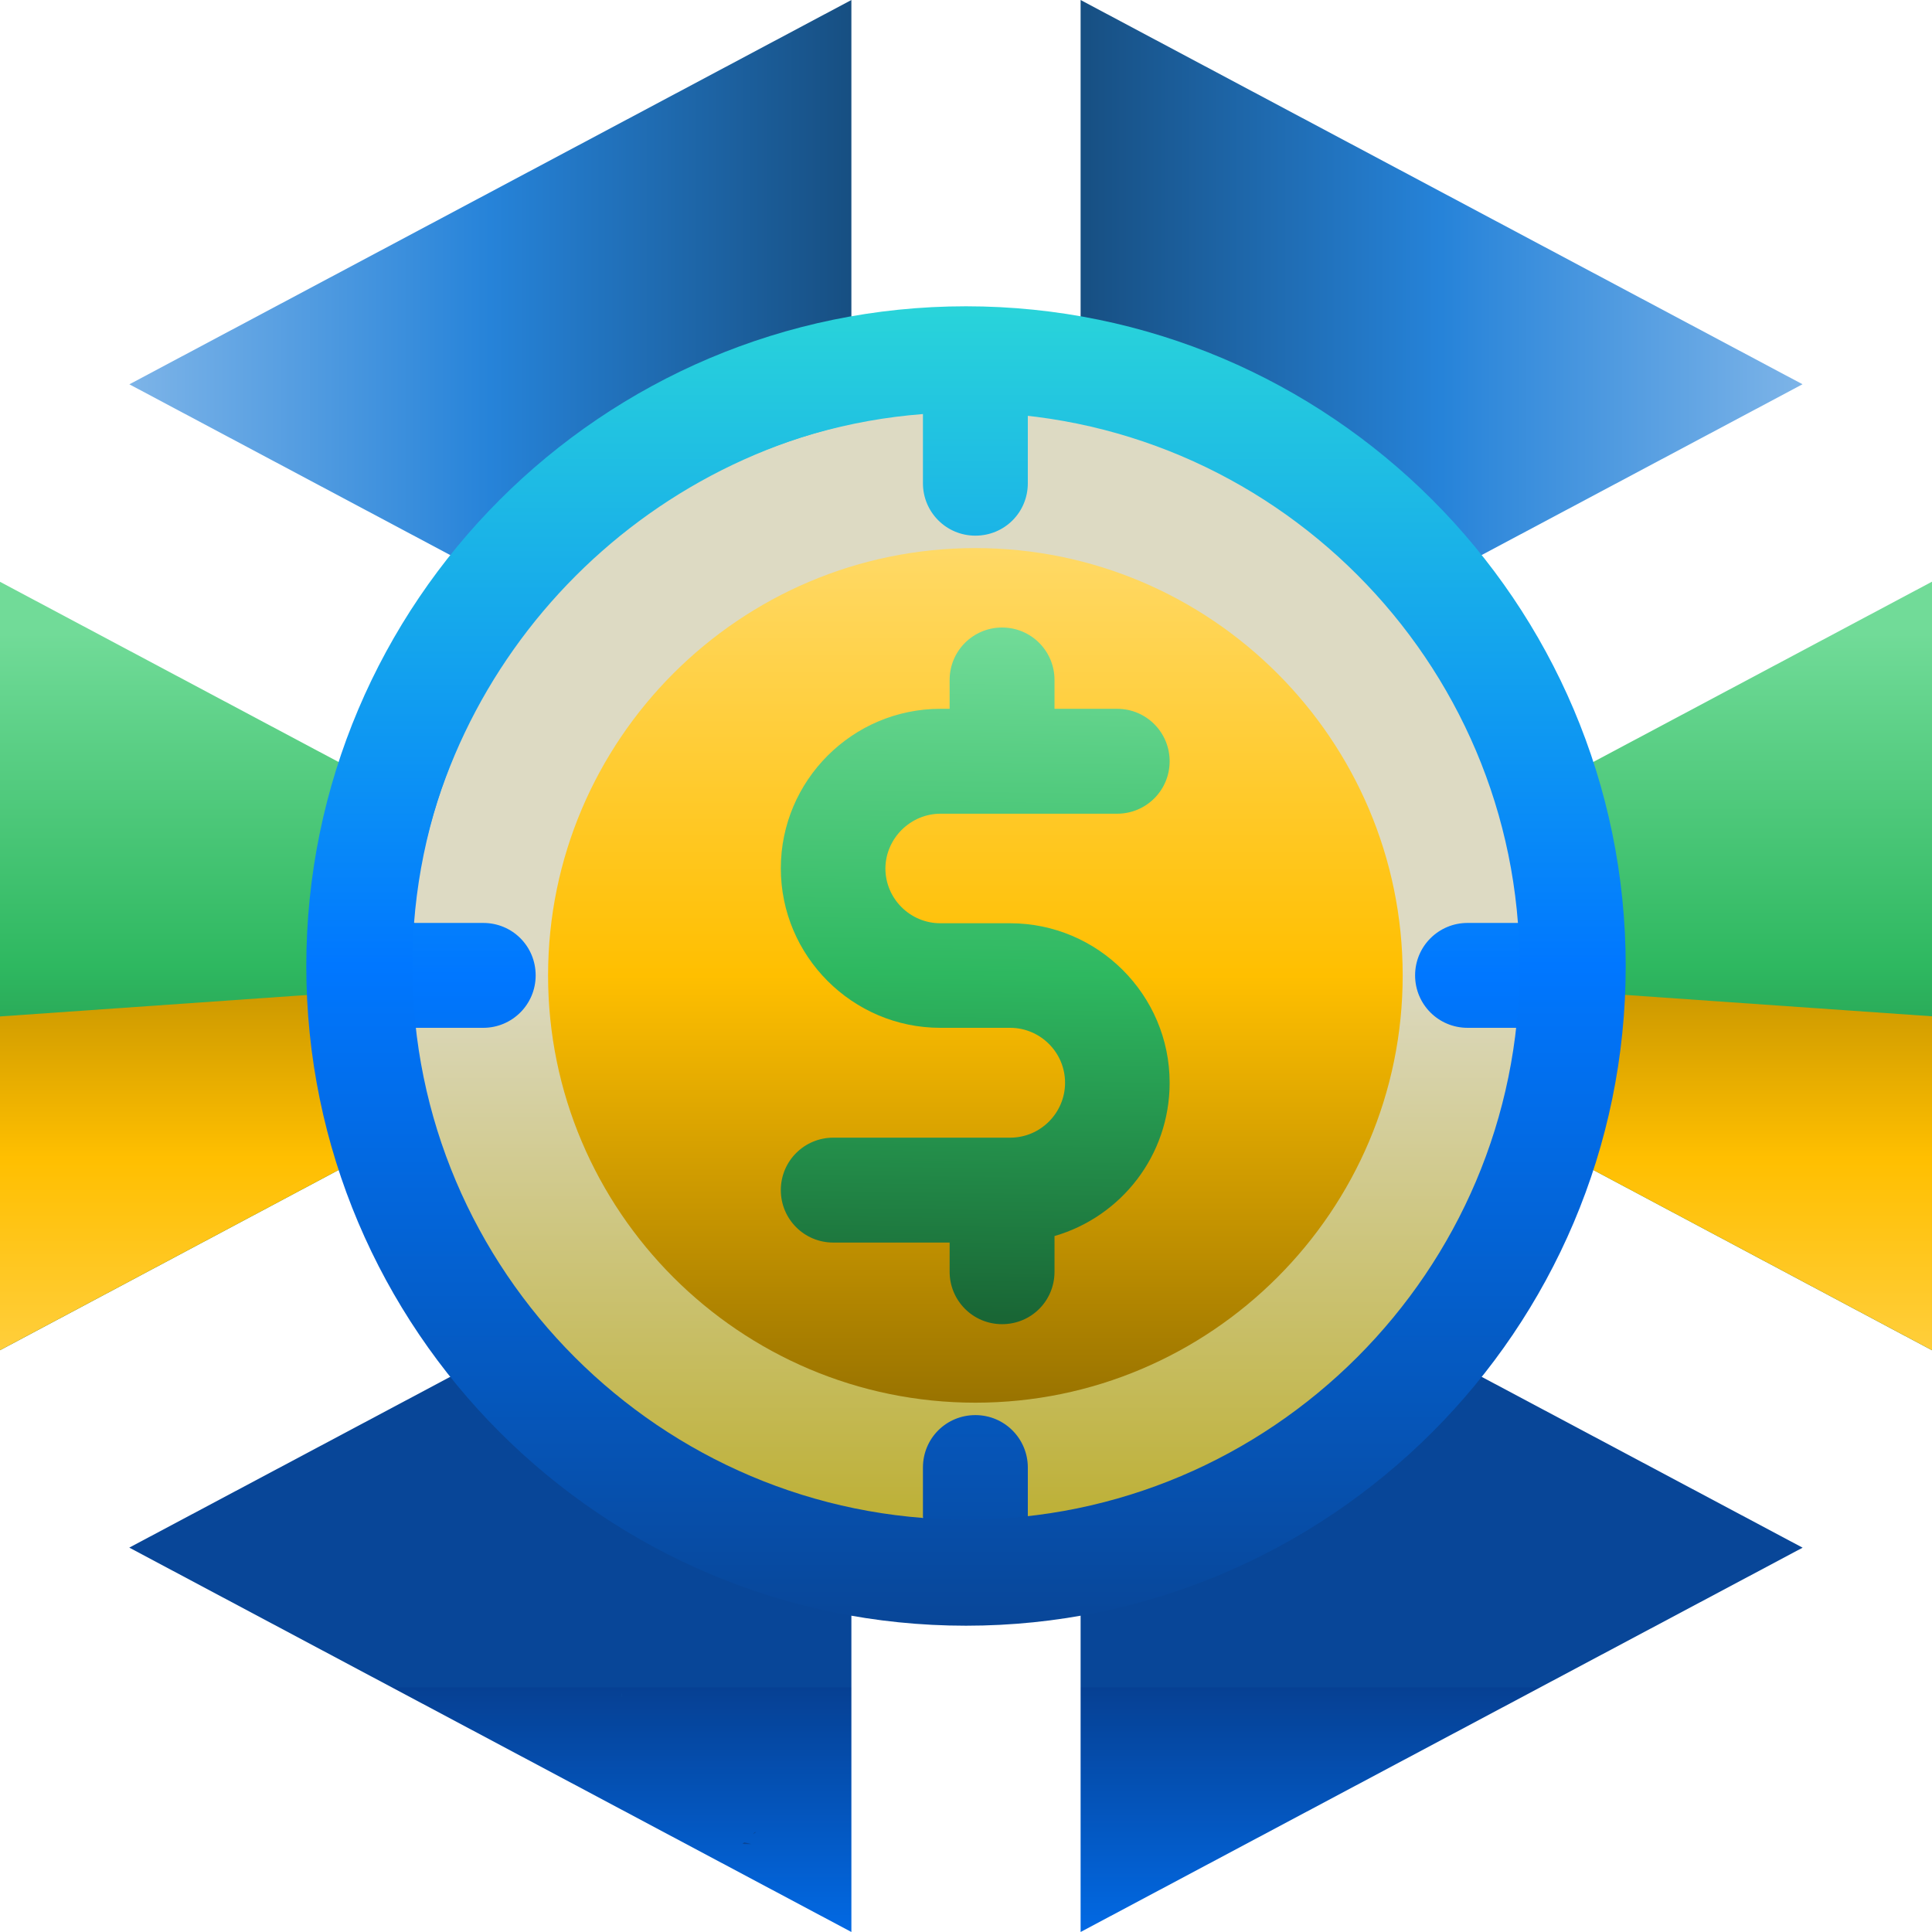
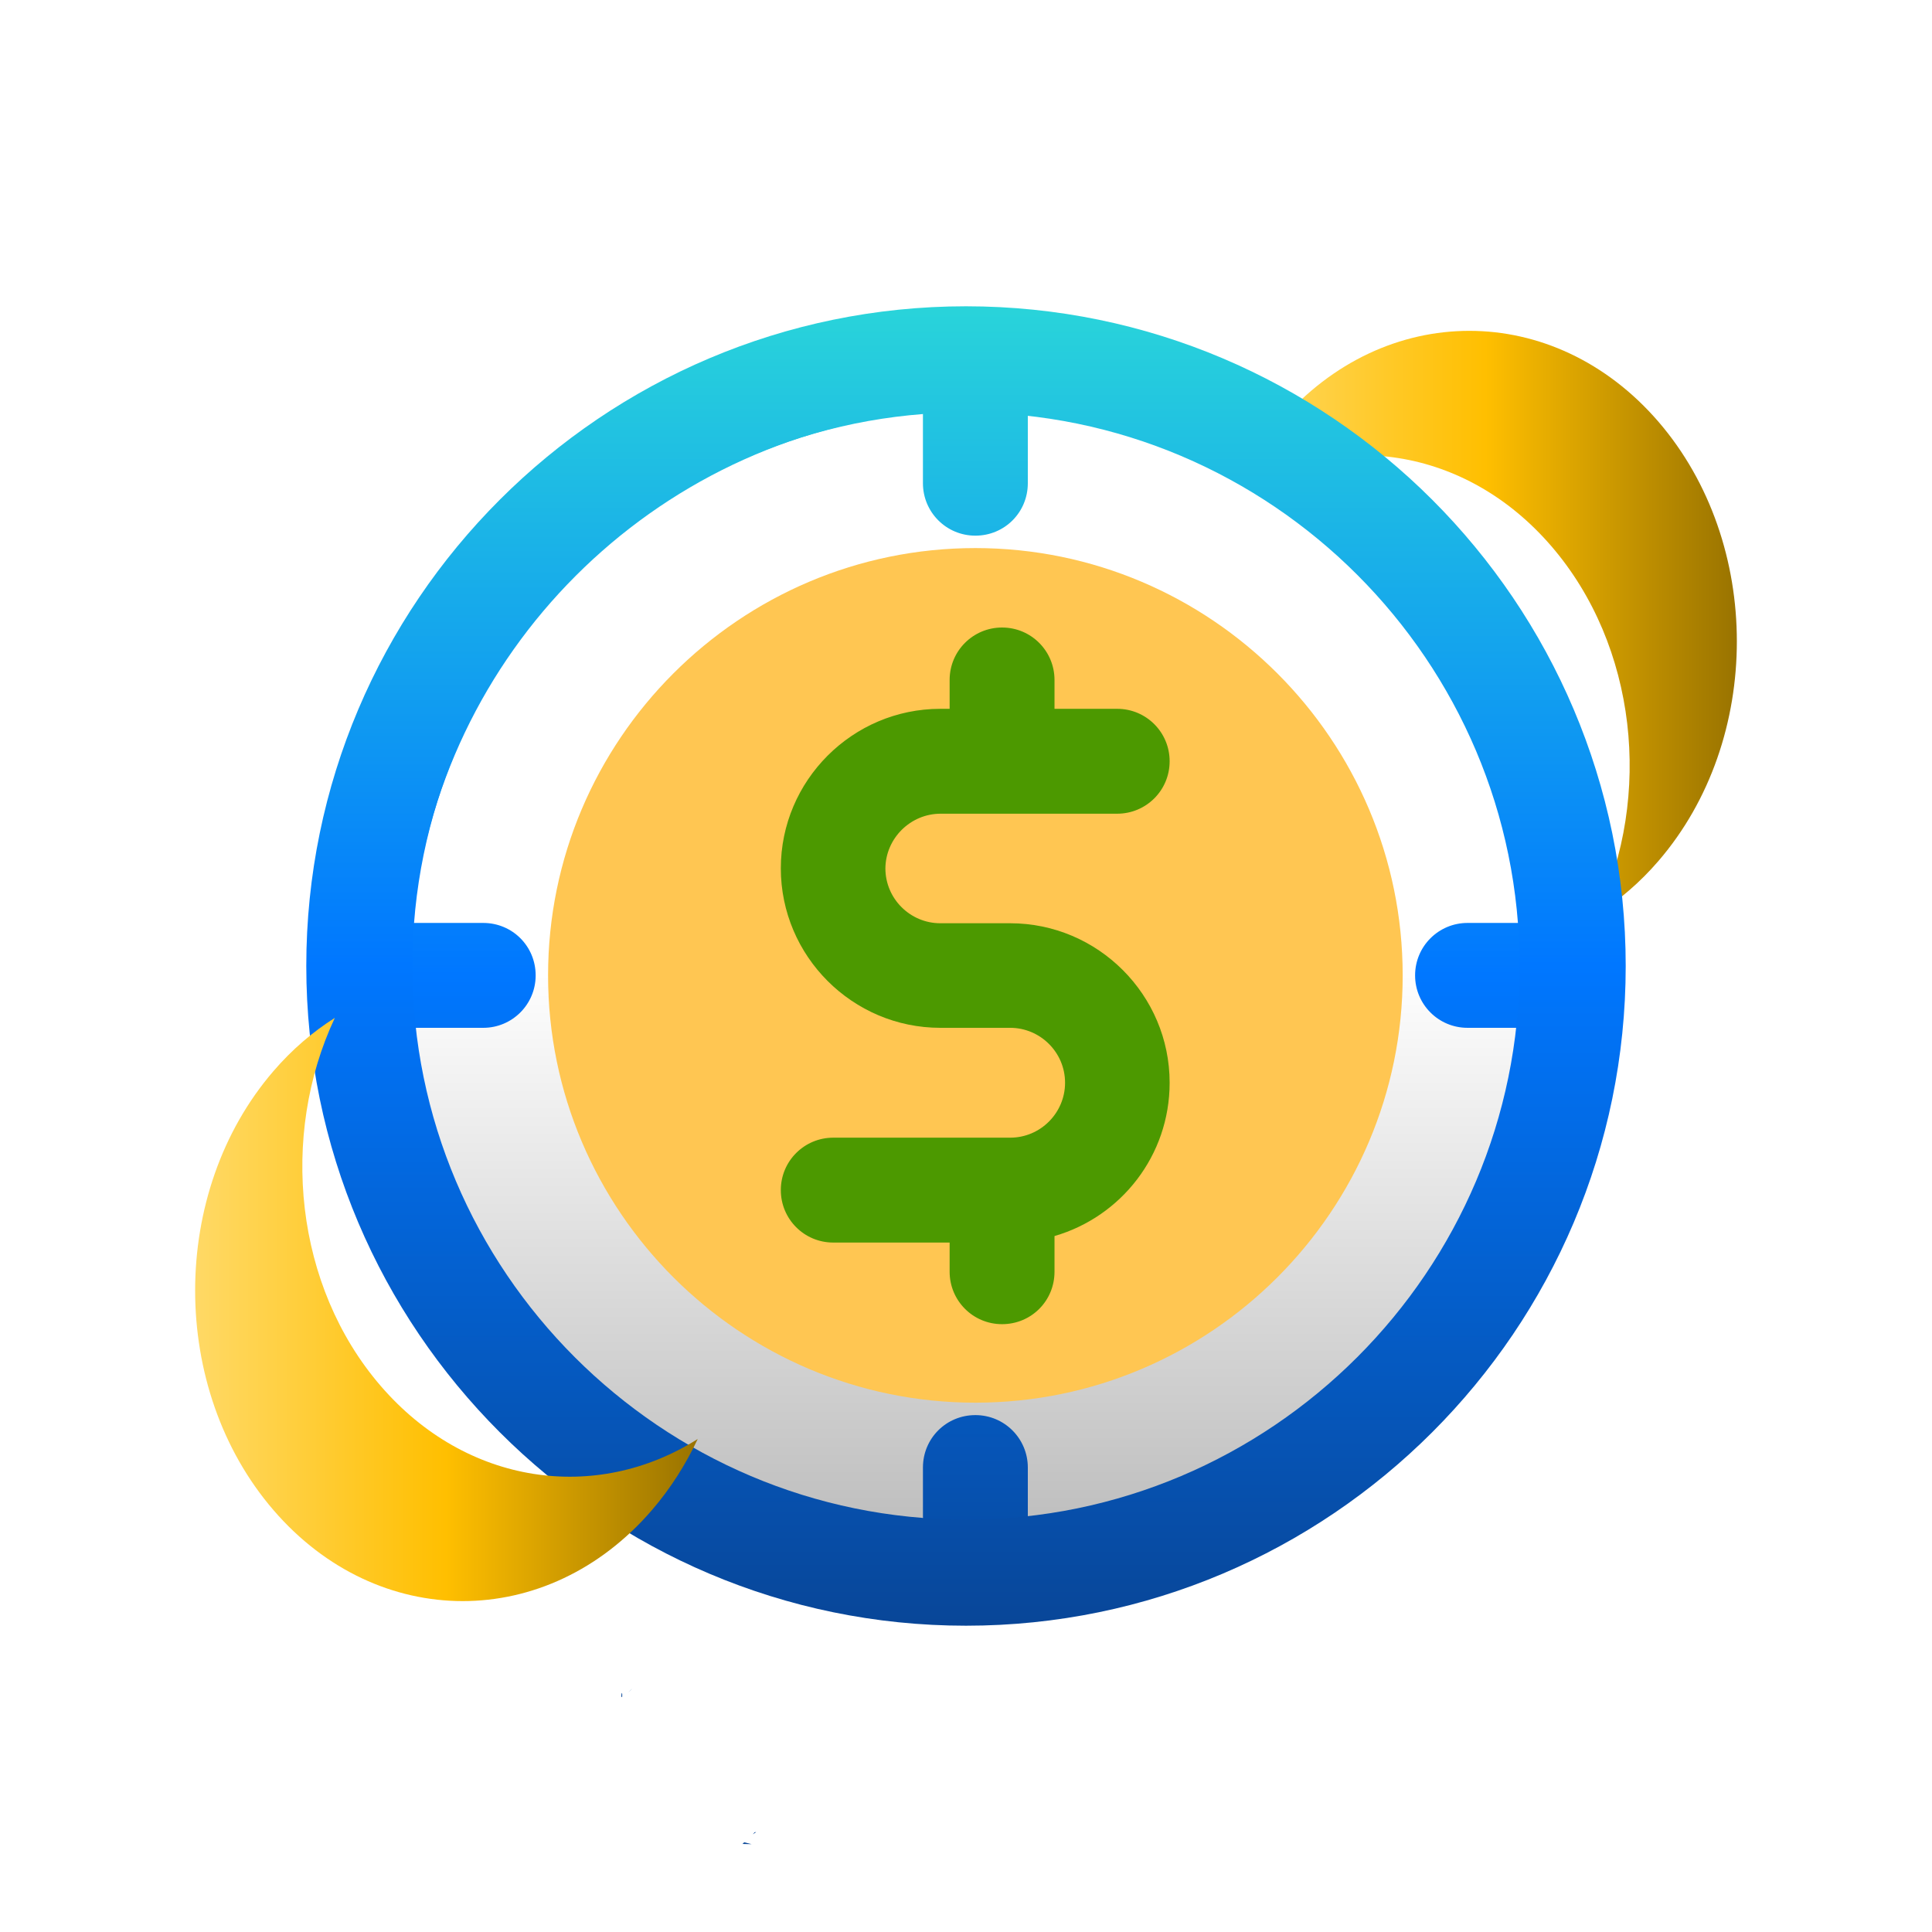
<svg xmlns="http://www.w3.org/2000/svg" xmlns:xlink="http://www.w3.org/1999/xlink" height="820" width="820" version="1.1" id="Layer_1" viewBox="0 0 402.48 402.48" xml:space="preserve">
  <defs id="defs6">
    <linearGradient id="linearGradient35">
-       <stop style="stop-color:#bdb036;stop-opacity:1;" offset="0" id="stop33" />
-       <stop style="stop-color:#dddac3;stop-opacity:1;" offset="0.5" id="stop34" />
+       <stop style="stop-color:#bfbfbf;stop-opacity:1;" offset="0" id="stop33" />
+       <stop style="stop-color:#ffffff;stop-opacity:1;" offset="0.5" id="stop34" />
    </linearGradient>
    <linearGradient id="linearGradient55">
      <stop style="stop-color:#7db4e8;stop-opacity:1;" offset="0" id="stop23" />
      <stop style="stop-color:#2683d9;stop-opacity:1;" offset="0.5" id="stop24" />
      <stop style="stop-color:#174f82;stop-opacity:1;" offset="1" id="stop25" />
    </linearGradient>
    <linearGradient id="linearGradient9" gradientUnits="userSpaceOnUse" x1="-28.744" y1="552.585" x2="-28.744" y2="575.035" gradientTransform="matrix(7.8769,0,0,-7.8769,364.0537,4969.669)">
      <stop offset="0" style="stop-color:#29d4da;stop-opacity:1;" id="stop5" />
      <stop offset="0.519" style="stop-color:#0077FF" id="stop6" />
      <stop offset="0.999" style="stop-color:#064093" id="stop7" />
      <stop offset="1" style="stop-color:#084698;stop-opacity:1;" id="stop8" />
    </linearGradient>
    <linearGradient id="linearGradient55-1">
      <stop style="stop-color:#29d4da;stop-opacity:1;" offset="0" id="stop54" />
      <stop style="stop-color:#0077ff;stop-opacity:1;" offset="0.5" id="stop56" />
      <stop style="stop-color:#084698;stop-opacity:1;" offset="1" id="stop55" />
    </linearGradient>
    <linearGradient id="linearGradient47">
      <stop style="stop-color:#71db98;stop-opacity:1;" offset="0" id="stop47" />
      <stop style="stop-color:#2eb860;stop-opacity:1;" offset="0.5" id="stop58" />
      <stop style="stop-color:#196635;stop-opacity:1;" offset="1" id="stop48" />
    </linearGradient>
    <linearGradient id="linearGradient45">
      <stop style="stop-color:#ffd966;stop-opacity:1;" offset="0" id="stop45" />
      <stop style="stop-color:#ffbf00;stop-opacity:1;" offset="0.5" id="stop57" />
      <stop style="stop-color:#997300;stop-opacity:1;" offset="1" id="stop46" />
    </linearGradient>
    <clipPath clipPathUnits="userSpaceOnUse" id="clipPath43">
      <path id="path44" style="fill:#ff0000;fill-opacity:1;fill-rule:nonzero;stroke:none;stroke-width:0.491" d="m 56.728,0 v 134.219 c 1.71,-3.779 3.404,-7.566 5.097,-11.352 1.494,-3.05 2.91,-6.139 4.424,-9.179 1.518,-2.778 3.096,-5.524 4.975,-8.079 2.226,-3.016 4.443,-6.039 6.686,-9.043 1.93,-2.415 3.943,-4.76 6.035,-7.036 2.225,-2.493 4.481,-4.956 6.657,-7.494 1.97,-2.18 4.008,-4.297 6.028,-6.431 1.599,-1.701 3.203,-3.397 4.805,-5.094 -0.017,-0.387 -0.033,-0.779 -0.053,-1.178 -0.036,-6.269 0.729,-12.505 1.425,-18.724 0.561,-4.88 1.057,-9.766 1.421,-14.664 0.06,-1.809 0.264,-3.599 0.595,-5.369 -0.19,-0.266 -0.374,-0.536 -0.551,-0.811 -2.612,-4.06 -4.157,-8.718 -4.053,-13.57 0.124,-1.132 0.148,-2.279 0.372,-3.396 0.962,-4.788 3.694,-8.842 7.357,-11.984 C 108.34,0.503 108.668,0.239 108.968,0 Z M 287.476,0 c 3.784,2.435 6.897,3.928 9.111,8.361 2.308,4.623 2.778,8.193 1.726,12.414 0.458,0.649 0.873,1.326 1.223,2.043 0.102,0.209 0.198,0.419 0.29,0.633 3.77,2.193 6.11,7.211 9.414,10.326 0.449,4.019 0.813,8.051 1.574,12.028 0.879,5.414 1.688,10.845 2.228,16.305 0.589,6.11 1.145,12.231 2.382,18.254 1.124,5.965 2.355,11.915 4.001,17.761 0.222,0.808 0.325,1.198 0.366,1.354 -0.032,-0.129 -0.086,-0.361 -0.073,-0.393 l 9.8e-4,-9.82e-4 9.9e-4,-9.82e-4 9.8e-4,-9.81e-4 h 9.8e-4 9.8e-4 9.8e-4 9.8e-4 9.9e-4 c 0.036,0.024 0.176,0.364 0.559,1.484 9.8e-4,0.002 0.001,0.005 0.002,0.008 v 9.8e-4 9.9e-4 c -1.5e-4,9.8e-4 -4.9e-4,0.004 -9.8e-4,0.005 -0.012,0.029 -0.092,0.038 -0.182,0.031 0.349,0.444 0.765,0.837 1.084,1.305 2.041,2.621 3.78,5.469 4.665,8.705 0.607,2.292 1.127,4.611 1.942,6.843 0.674,2.014 1.357,4.024 2.13,6.003 0.175,0.68 0.816,1.465 1.141,1.987 0.656,1.053 1.323,2.099 2.031,3.118 0.95,1.46 1.901,2.92 2.838,4.39 V 0 Z m -86.053,32.51 c -0.552,0.304 -1.117,0.611 -1.694,0.921 -2.568,1.382 -5.166,2.711 -7.798,3.967 1.592,0.056 3.184,0.126 4.776,0.213 2.611,0.171 5.223,0.339 7.827,0.567 -1.393,-1.6 -2.398,-3.491 -3.112,-5.668 z m 37.712,5.384 c -0.254,0.283 -0.49,0.567 -0.704,0.847 -0.213,0.281 -0.282,0.646 -0.423,0.969 0.428,-0.699 0.805,-1.292 1.126,-1.817 z m -85.974,0.359 c -0.166,0.081 -0.298,0.145 -0.388,0.189 -2.021,0.971 -4.07,1.882 -6.105,2.823 -0.014,0.006 -0.029,0.012 -0.047,0.019 0.084,0.509 0.16,1.021 0.227,1.533 2.544,-0.98 5.109,-1.899 7.708,-2.69 -0.568,-0.603 -1.03,-1.227 -1.396,-1.874 z m 92.692,4.923 c -1.913,1.495 -3.899,2.71 -7.061,3.894 -0.632,0.237 -1.275,0.474 -1.926,0.691 0.697,0.334 1.393,0.67 2.088,1.008 3.291,0.183 6.582,0.373 9.869,0.635 0.3,0.04 0.599,0.08 0.898,0.122 0.457,-0.654 0.953,-1.355 1.45,-2.04 -2.02,-0.62 -3.822,-1.469 -4.765,-3.225 -0.196,-0.364 -0.38,-0.726 -0.553,-1.084 z m -59.488,23.385 c -5.715,-0.095 -11.424,0.097 -17.129,0.417 -2.884,0.314 -5.836,0.285 -8.679,0.929 -0.815,0.185 -1.868,0.552 -2.646,0.806 -3.379,1.112 -6.639,2.55 -9.919,3.919 -2.971,1.381 -6.087,2.399 -9.157,3.527 -0.016,0.005 -0.032,0.009 -0.048,0.014 -0.035,0.039 -0.069,0.079 -0.104,0.118 -0.53,0.597 -1.115,1.143 -1.672,1.715 -2.899,2.804 -6.472,4.677 -10.12,6.301 -1.686,0.664 -3.409,1.284 -5.174,1.719 -0.287,0.296 -0.571,0.597 -0.851,0.898 -1.911,2.023 -3.823,4.045 -5.729,6.073 -1.873,2.011 -3.817,3.958 -5.644,6.013 -2.158,2.513 -4.393,4.957 -6.598,7.429 -1.764,1.93 -3.491,3.892 -5.113,5.944 -2.034,2.774 -4.079,5.54 -6.122,8.308 -1.189,1.633 -2.156,3.401 -3.12,5.17 -1.283,2.729 -2.575,5.454 -3.899,8.164 -1.617,3.683 -3.273,7.348 -4.931,11.013 -1.536,3.495 -3.098,6.977 -4.718,10.434 -1.204,2.355 -2.221,4.797 -3.307,7.207 -0.862,1.745 -1.427,3.621 -1.985,5.481 -0.793,2.607 -1.516,5.234 -2.047,7.908 -0.446,2.535 -0.739,5.103 -0.789,7.678 -0.027,2.797 0.084,5.599 0.334,8.385 0.284,2.652 0.505,5.308 0.64,7.972 0.17,3.658 0.112,7.321 0.228,10.98 0.03,2.603 0.23,5.185 0.719,7.742 0.431,2.758 1.25,5.428 1.985,8.115 0.888,3.192 1.919,6.336 3.099,9.43 1.011,2.768 2.29,5.425 3.511,8.104 1.681,3.447 3.118,6.999 4.407,10.609 1.011,2.549 1.645,5.243 2.724,7.764 0.754,1.841 1.567,3.649 2.599,5.35 0.845,1.296 1.903,2.373 3.037,3.414 1.984,1.901 4.05,3.716 6.117,5.526 1.571,1.31 3.168,2.609 4.878,3.737 1.224,0.885 2.519,1.644 3.838,2.371 1.602,0.876 3.168,1.81 4.735,2.747 1.534,0.946 3.054,1.924 4.631,2.797 2.727,1.488 5.036,3.518 7.204,5.716 1.384,1.556 2.908,2.97 4.471,4.341 1.372,1.045 2.424,2.571 3.954,3.413 1.324,0.914 2.827,1.382 4.332,1.894 3.012,1.009 6.015,2.058 9.062,2.959 2.839,0.907 5.662,1.838 8.521,2.681 2.753,0.811 5.501,1.639 8.226,2.542 2.196,0.651 4.242,1.74 6.437,2.379 3.113,0.846 6.247,1.61 9.385,2.357 3.038,0.697 6.125,1.142 9.22,1.482 2.534,0.402 5.082,0.597 7.642,0.706 0.512,0.015 1.024,0.028 1.536,0.04 4.286,-0.089 8.569,-0.33 12.833,-0.774 4.758,-0.413 9.465,-1.138 14.089,-2.324 4.648,-1.137 9.185,-2.656 13.636,-4.401 3.617,-1.652 7.191,-3.423 10.61,-5.457 2.128,-1.27 4.25,-2.582 6.554,-3.517 2.079,-0.843 2.608,-0.93 4.68,-1.503 1.562,-0.399 3.14,-0.696 4.728,-0.899 1.079,-0.961 2.13,-1.954 3.207,-2.918 2.301,-2.017 4.792,-3.785 7.349,-5.459 2.411,-1.551 4.874,-3.013 7.356,-4.447 2.942,-1.607 6.122,-2.707 9.321,-3.678 1.416,-2.775 2.773,-5.579 4.208,-8.344 4.32,-8.319 10.173,-11.897 15.21,-11.959 0.522,-0.825 1.04,-1.653 1.556,-2.482 3.304,-5.208 6.045,-10.751 8.486,-16.408 1.54,-3.862 2.9,-7.794 4.127,-11.766 0.839,-2.544 1.651,-5.086 2.16,-7.717 0.297,-1.995 0.407,-4.01 0.498,-6.022 0.082,-2.003 0.108,-4.008 0.127,-6.013 0.017,-2.51 0.019,-5.021 0.022,-7.531 0.002,-2.527 0.003,-5.054 0.004,-7.581 3.1e-4,-2.234 -6e-5,-4.468 0,-6.702 5e-5,-2.097 0,-4.195 0,-6.293 -0.01,-1.747 -0.299,-3.482 -0.466,-5.222 -0.245,-2.2 -0.62,-4.382 -0.908,-6.577 -0.145,-1.385 -0.577,-2.688 -0.961,-4.023 -0.726,-2.238 -1.225,-4.529 -1.635,-6.843 -0.399,-2.137 -0.578,-4.327 -1.122,-6.435 -0.303,0.042 -0.089,0.04 -0.389,-0.569 -0.868,-1.762 -1.733,-3.315 -2.733,-5.005 -1.627,-2.706 -3.349,-5.354 -5.073,-7.999 -1.801,-2.587 -3.441,-5.267 -4.841,-8.09 -1.262,-2.87 -2.266,-5.842 -3.262,-8.812 -0.912,-2.453 -1.497,-5.002 -2.171,-7.524 -0.051,-0.074 -0.096,-0.14 -0.135,-0.198 -0.012,-0.003 -0.032,-0.016 -0.062,-0.04 -2.103,-2.433 -3.728,-5.265 -4.865,-8.273 -0.393,-1.04 -0.728,-2.1 -1.083,-3.153 -1.413,0.247 -3.079,0.504 -5.058,0.806 -1.64,0.25 -3.156,-1.054 -4.655,-1.764 -1.113,-0.527 -2.117,-1.258 -3.147,-1.932 -0.958,-0.626 -1.705,-1.157 -2.417,-1.694 -2.343,-0.869 -4.816,-2.196 -7.359,-4.055 -1.615,-1.181 -3.256,-2.325 -4.914,-3.445 -0.52,-0.034 -1.04,-0.075 -1.56,-0.096 -5.331,-1.981 -7.779,-1.866 -10.857,-7.456 -0.106,-0.193 -0.207,-0.39 -0.3,-0.59 -5.779,-3.453 -11.742,-6.585 -17.718,-9.683 -1.677,-0.878 -3.361,-1.742 -5.052,-2.592 -2.66,-0.159 -5.32,-0.335 -7.978,-0.549 -5.362,-0.433 -10.675,-1.286 -15.887,-2.608 -2.836,-0.665 -5.412,-1.997 -7.954,-3.37 -0.524,-0.267 -1.166,-0.307 -1.787,-0.416 -1.042,-0.158 -2.094,-0.222 -3.146,-0.256 -3.08,-0.072 -6.161,-0.071 -9.241,-0.08 z m 114.96,50.654 c -0.106,0.054 0.048,0.383 0.17,0.623 -0.056,-0.208 -0.112,-0.415 -0.17,-0.623 z M 56.728,260.568 v 132.094 h 48.056 c -0.484,-0.557 -0.938,-1.146 -1.359,-1.768 -1.698,-2.504 -1.823,-3.532 -2.758,-6.353 -1.119,-5.092 -0.576,-10.31 -0.234,-15.455 0.358,-2.856 -0.031,-5.68 -0.622,-8.472 -0.639,-2.902 -1.357,-5.785 -1.941,-8.699 -0.972,-4.494 -0.675,-9.064 0.979,-13.366 0.339,-0.881 0.791,-1.716 1.187,-2.573 1.851,-3.06 3.83,-6.41 6.549,-8.806 0.105,-0.093 0.212,-0.184 0.319,-0.274 -2.509,-1.953 -4.926,-4.019 -7.267,-6.172 -6.012,-5.53 -8.272,-11.224 -7.946,-15.814 -1.681,-0.956 -3.323,-1.973 -4.907,-3.087 -2.509,-1.745 -4.956,-3.584 -7.264,-5.59 -2.294,-2.014 -4.588,-4.029 -6.792,-6.141 -2.817,-2.687 -5.424,-5.581 -7.453,-8.923 -1.658,-2.819 -3.09,-5.751 -4.305,-8.79 -1.149,-2.901 -2.068,-5.879 -3.123,-8.815 -0.353,-1.007 -0.726,-2.007 -1.119,-2.998 z m 279.207,5.867 c -1.46,2.766 -3.015,5.481 -4.693,8.125 -3.102,4.98 -6.297,9.901 -9.651,14.716 -2.258,3.242 -4.675,5.615 -7.088,7.232 -0.034,0.751 -0.45,1.643 -1.341,2.71 1.019,1.183 0.219,3.184 -3.638,6.595 -1.767,1.562 -3.396,3.261 -5.048,4.943 -1.032,1.097 -2.066,2.193 -3.113,3.275 -0.063,0.11 -0.125,0.22 -0.188,0.331 -3.032,5.297 -5.966,10.701 -9.331,15.798 -0.001,10e-4 -0.003,0.004 -0.005,0.006 l -9.8e-4,9.8e-4 v 9.9e-4 h -9.8e-4 -9.8e-4 v -9.9e-4 -9.8e-4 c 0.002,-0.018 0.042,-0.115 0.055,-0.154 1.273,-3.979 1.135,-6.356 0.079,-7.654 -0.726,0.554 -1.458,1.101 -2.191,1.647 0.015,1.71 -0.051,3.425 -0.129,5.127 -0.539,6.29 -1.512,12.538 -2.446,18.78 -0.979,6.406 -1.74,12.841 -2.737,19.245 -0.583,3.76 -1.314,7.496 -1.97,11.244 -0.448,1.947 -0.495,3.973 -0.935,5.92 -0.173,0.768 -0.397,1.524 -0.595,2.285 -0.866,2.427 -1.99,4.406 -3.466,6.059 h 58.435 z m -95.25,72.726 c -0.41,0.107 -0.82,0.214 -1.231,0.32 -2.523,0.724 -5.027,1.515 -7.527,2.314 -3.696,1.115 -7.462,2.055 -11.294,2.566 -1.33,0.161 -2.696,0.341 -4.031,0.433 -2.829,0.195 -5.665,0.045 -8.497,0.07 -4.573,-0.029 -9.146,-0.053 -13.718,-0.158 -0.814,0.015 -1.628,0.024 -2.442,0.028 -5.329,-0.005 -10.657,-0.185 -15.978,-0.484 -5.266,-0.328 -10.527,-0.726 -15.802,-0.891 -5.88,-0.35 -11.759,-0.846 -17.556,-1.936 -0.389,-0.072 -0.779,-0.145 -1.169,-0.218 0.058,0.154 0.116,0.308 0.175,0.461 1.058,3.108 1.527,6.313 1.586,9.54 4.519,-0.65 9.003,0.521 13.444,1.596 7.267,1.766 14.492,3.708 21.823,5.192 4.863,0.937 9.76,1.785 14.711,2.079 2.66,0.158 3.271,0.089 5.875,0.023 5.712,-0.276 11.382,-1.033 17.06,-1.667 3.89,-0.44 7.793,-0.725 11.689,-1.106 2.354,-0.194 4.706,-0.47 7.003,-1.03 1.031,-0.213 2.065,-0.441 3.01,-0.881 4.9e-4,-0.009 0.007,-0.026 0.021,-0.051 0.151,-0.271 0.484,-0.681 0.767,-1.035 -0.407,-4.231 -0.233,-8.434 1.145,-12.753 0.317,-0.803 0.598,-1.62 0.937,-2.413 z m -116.006,5.804 c -0.144,0.135 -0.505,0.495 -0.641,0.662 -0.006,0.007 -0.012,0.015 -0.018,0.022 0.732,-0.729 0.804,-0.82 0.66,-0.684 z m -2.022,0.794 -9.8e-4,9.8e-4 h -9.8e-4 c -0.065,0.035 -0.135,0.527 -0.092,0.872 0.052,-0.031 0.104,-0.064 0.158,-0.097 0.009,-0.18 0.016,-0.364 0.005,-0.512 -0.014,-0.175 -0.036,-0.252 -0.059,-0.263 l -9.8e-4,-9.8e-4 h -9.8e-4 l -9.8e-4,-9.8e-4 h -9.8e-4 c -4.1e-4,0 -0.002,-3e-5 -0.003,0 h -9.8e-4 -9.8e-4 z m 115.977,9.105 c -0.142,0.005 -0.524,0.355 -0.711,0.498 0.255,-0.124 0.504,-0.265 0.744,-0.426 -0.002,-0.023 -0.005,-0.046 -0.008,-0.069 -0.007,-0.003 -0.015,-0.004 -0.025,-0.004 z m -88.224,19.881 c -0.134,0.008 -0.12,0.095 -0.491,0.453 0.188,-0.122 0.413,-0.267 0.694,-0.442 -0.097,-0.008 -0.159,-0.014 -0.203,-0.011 z m -2.276,2.128 c -0.119,0.112 -0.239,0.223 -0.359,0.335 0.636,0.019 1.272,0.033 1.909,0.041 -0.511,-0.124 -1.022,-0.248 -1.533,-0.372 -0.006,-9.8e-4 -0.012,-0.002 -0.017,-0.004 z" />
    </clipPath>
-     <linearGradient xlink:href="#linearGradient45" id="linearGradient46" x1="139.387" y1="50.369" x2="139.387" y2="228.405" gradientUnits="userSpaceOnUse" gradientTransform="translate(63.80777,63.80777)" />
-     <linearGradient xlink:href="#linearGradient47" id="linearGradient48" x1="196.775" y1="124.369" x2="194.744" y2="267.342" gradientUnits="userSpaceOnUse" />
    <linearGradient xlink:href="#linearGradient55-1" id="linearGradient51" x1="194.344" y1="56.88" x2="194.344" y2="331.744" gradientUnits="userSpaceOnUse" />
    <linearGradient xlink:href="#linearGradient55-1" id="linearGradient54" x1="196.332" y1="56.728" x2="196.332" y2="335.934" gradientUnits="userSpaceOnUse" />
    <linearGradient xlink:href="#linearGradient45" id="linearGradient8" x1="106.511" y1="389.01" x2="106.511" y2="215.371" gradientUnits="userSpaceOnUse" />
    <linearGradient xlink:href="#linearGradient47" id="linearGradient10" x1="106.511" y1="165.246" x2="106.511" y2="338.885" gradientUnits="userSpaceOnUse" />
    <linearGradient xlink:href="#linearGradient47" id="linearGradient20" x1="397.588" y1="165.211" x2="397.588" y2="338.896" gradientUnits="userSpaceOnUse" />
    <linearGradient xlink:href="#linearGradient45" id="linearGradient22" x1="397.588" y1="389.034" x2="397.588" y2="215.347" gradientUnits="userSpaceOnUse" />
    <linearGradient xlink:href="#linearGradient55" id="linearGradient24" x1="50.814" y1="100.273" x2="224.492" y2="100.273" gradientUnits="userSpaceOnUse" />
    <linearGradient xlink:href="#linearGradient55" id="linearGradient26" x1="453.285" y1="100.262" x2="279.631" y2="100.262" gradientUnits="userSpaceOnUse" />
    <linearGradient xlink:href="#linearGradient47" id="linearGradient27" x1="17.221" y1="362.655" x2="300.168" y2="362.655" gradientUnits="userSpaceOnUse" />
    <linearGradient xlink:href="#linearGradient47" id="linearGradient28" x1="203.958" y1="141.472" x2="486.906" y2="141.472" gradientUnits="userSpaceOnUse" />
    <linearGradient xlink:href="#linearGradient45" id="linearGradient30" x1="333.306" y1="162.428" x2="485.488" y2="162.428" gradientUnits="userSpaceOnUse" />
    <linearGradient xlink:href="#linearGradient45" id="linearGradient31" x1="18.636" y1="341.691" x2="170.821" y2="341.691" gradientUnits="userSpaceOnUse" />
    <linearGradient xlink:href="#linearGradient35" id="linearGradient33" x1="201.116" y1="316.694" x2="201.116" y2="85.602" gradientUnits="userSpaceOnUse" />
    <linearGradient xlink:href="#SVGID_5_" id="linearGradient37" x1="231.636" y1="208.015" x2="198.617" y2="289.798" gradientUnits="userSpaceOnUse" gradientTransform="translate(-249.9658,74.65108)" />
  </defs>
+   <path style="display:inline;fill:url(#linearGradient30)" d="m 429.31,142.507 c 26.002,26.002 30.625,65.284 13.887,96.02 6.656,-3.639 12.942,-8.247 18.566,-13.887 31.642,-31.642 31.626,-82.928 0,-114.578 -31.657,-31.642 -82.936,-31.642 -114.578,-0.008 -5.632,5.64 -10.256,11.91 -13.879,18.566 30.744,-16.722 70.002,-12.114 96.004,13.887 z" id="path7" transform="matrix(0.6879583,0,0,0.798367,27.83061,5.9965529e-4)" />
  <g id="g40" style="display:none">
    <path style="fill:url(#linearGradient28);fill-opacity:1" d="M 308.399,104.438 C 356.74,56.089 429.759,47.511 486.906,78.641 480.163,66.258 471.585,54.601 461.101,44.124 c -58.825,-58.833 -154.199,-58.833 -213.024,0 -58.833,58.825 -58.817,154.199 0,213.024 10.476,10.476 22.126,19.062 34.517,25.797 -31.113,-57.131 -22.543,-130.166 25.805,-178.507 z" id="path3-1" transform="matrix(0.6879583,0,0,0.798367,27.83061,5.9965529e-4)" />
    <path style="fill:url(#linearGradient27);fill-opacity:1" d="M 195.728,399.681 C 147.379,448.03 74.36,456.608 17.221,425.486 c 6.743,12.383 15.328,24.04 25.797,34.517 58.833,58.833 154.207,58.833 213.031,0 58.825,-58.825 58.825,-154.191 0,-213.023 -10.476,-10.468 -22.134,-19.054 -34.517,-25.797 31.114,57.122 22.544,130.157 -25.804,178.498 z" id="path10" transform="matrix(0.6879583,0,0,0.798367,27.83061,5.9965529e-4)" />
  </g>
-   <g id="g28" transform="matrix(0.8660336,0,0,0.7983757,-17.05393,0)" style="display:inline">
+   <g id="g28" transform="matrix(0.8660336,0,0,0.7983757,-17.05393,0)" style="display:none">
    <polygon style="fill:url(#linearGradient24)" points="50.814,100.281 224.492,200.546 224.492,0 " id="polygon4" />
    <polygon style="display:inline;fill:url(#linearGradient10)" points="193.331,252.062 19.692,151.812 19.692,352.319 " id="polygon7" />
    <polygon style="fill:url(#linearGradient26)" points="279.631,200.523 453.285,100.265 279.631,0 " id="polygon11" />
    <g id="g19">
      <linearGradient id="SVGID_4_" gradientUnits="userSpaceOnUse" x1="0.307" y1="552.585" x2="0.307" y2="575.035" gradientTransform="matrix(7.8769,0,0,-7.8769,364.0537,4969.669)">
        <stop offset="0" style="stop-color:#29D3DA" id="stop12" />
        <stop offset="0.519" style="stop-color:#0077FF" id="stop13" />
        <stop offset="0.999" style="stop-color:#064093" id="stop14" />
        <stop offset="1" style="stop-color:#084698" id="stop15" />
      </linearGradient>
      <polygon style="fill:url(#SVGID_4_)" points="279.631,504.123 453.309,403.842 279.631,303.561 " id="polygon15" />
      <linearGradient id="SVGID_5_" gradientUnits="userSpaceOnUse" x1="-28.744" y1="552.585" x2="-28.744" y2="575.035" gradientTransform="matrix(7.8769,0,0,-7.8769,364.0537,4969.669)">
        <stop offset="0" style="stop-color:#29D3DA" id="stop16" />
        <stop offset="0.519" style="stop-color:#0077FF" id="stop17" />
        <stop offset="0.999" style="stop-color:#064093" id="stop18" />
        <stop offset="1" style="stop-color:#084698" id="stop19" />
      </linearGradient>
      <polygon style="fill:url(#SVGID_5_)" points="50.79,403.826 224.492,504.123 224.492,303.561 " id="polygon19" />
    </g>
    <polygon style="display:inline;fill:url(#linearGradient20)" points="310.745,252.054 484.431,352.327 484.431,151.78 " id="polygon22" />
    <polygon style="fill:url(#linearGradient8)" points="19.692,265.224 19.692,352.319 193.331,252.062 " id="polygon25" />
    <polygon style="fill:url(#linearGradient22)" points="484.431,352.327 484.431,265.185 310.745,252.054 " id="polygon28" />
  </g>
  <path style="display:inline;fill:url(#linearGradient33);fill-opacity:1;fill-rule:evenodd;stroke-width:25.399" d="m 190.121,85.695 c -36.523,3.346 -70.412,25.675 -88.889,57.223 -8.73,14.789 -14.407,31.512 -15.662,48.682 1.662,2.348 5.893,0.601 8.571,1.259 5.14,0.08 11.592,-0.368 14.816,4.532 2.619,4.125 2.247,10.25 -1.765,13.408 -3.711,3.287 -9.206,1.879 -13.725,2.447 -2.253,0.747 -7.253,-1.377 -7.5,1.818 4.217,36.009 26.456,69.344 58.114,87.037 14.39,8.069 30.502,13.539 47.015,14.631 3.085,-0.437 1.061,-5.168 1.806,-7.411 0.037,-4.637 0.643,-10.681 5.732,-12.661 6.091,-3.303 15.274,1.643 14.376,8.955 0.313,3.588 -0.25,7.378 0.61,10.828 7.245,-0.207 14.507,-2.329 21.516,-4.322 34.23,-10.283 62.834,-37.32 74.961,-70.952 3.141,-8.812 5.723,-18.058 6.431,-27.35 -2.447,-1.415 -6.11,-0.266 -9.058,-0.655 -4.014,0.164 -8.699,-0.827 -10.48,-4.896 -3.64,-5.882 0.65,-14.784 7.739,-14.988 3.953,-0.677 8.104,-0.025 11.934,-0.992 -0.071,-11.147 -3.378,-22.19 -7.194,-32.643 -12.435,-33.016 -40.831,-59.377 -74.629,-69.453 -6.942,-1.945 -14.153,-4.05 -21.315,-4.203 -1.195,6.351 0.841,13.306 -1.494,19.497 -3.319,6.378 -13.357,6.869 -17.256,0.811 -2.735,-4.411 -1.126,-10.026 -1.513,-14.921 -0.164,-2.151 1.188,-6.604 -2.531,-5.69 l -0.508,0.008 z m 13.125,29.65 c 15.741,-0.748 31.362,4.213 44.947,12.147 24.543,14.296 41.096,41.095 42.935,69.438 1.945,26.436 -8.574,53.544 -28.45,71.304 -13.749,12.541 -31.549,20.804 -50.037,22.566 -10.983,0.827 -22.241,0.721 -32.882,-2.578 -28.099,-7.708 -51.859,-30.074 -60.479,-58.066 -8.836,-26.512 -3.788,-56.962 13.057,-79.284 14.582,-19.756 37.737,-33.067 62.064,-35.374 2.946,-0.155 5.896,-0.142 8.845,-0.153 z" id="path5" />
-   <path style="display:inline;fill:url(#linearGradient46)" d="m 203.194,292.212 c -49.067,0 -89.018,-39.951 -89.018,-89.018 0,-49.067 39.952,-89.018 89.018,-89.018 49.066,0 89.018,39.951 89.018,89.018 0,49.067 -39.951,89.018 -89.018,89.018 z" id="path2" />
+   <path style="display:inline;fill:#ffc652;fill-opacity:1" d="m 203.194,292.212 c -49.067,0 -89.018,-39.951 -89.018,-89.018 0,-49.067 39.952,-89.018 89.018,-89.018 49.066,0 89.018,39.951 89.018,89.018 0,49.067 -39.951,89.018 -89.018,89.018 z" id="path2" />
  <g id="g4" style="display:inline" transform="translate(6.895413,6.927412)">
-     <path style="display:inline;fill:url(#linearGradient48);fill-opacity:1" d="m 189.059,162.586 h 36.784 c 6.012,0 10.925,-4.848 10.925,-10.925 0,-6.012 -4.848,-10.925 -10.925,-10.925 h -13.059 v -6.012 c 0,-6.012 -4.848,-10.925 -10.925,-10.925 -6.012,0 -10.925,4.848 -10.925,10.925 v 6.012 h -1.939 c -18.295,0 -33.228,14.933 -33.228,33.228 0,18.295 14.933,33.228 33.228,33.228 h 14.545 c 6.271,0 11.442,5.107 11.442,11.442 0,6.271 -5.107,11.442 -11.442,11.442 h -36.848 c -6.012,0 -10.925,4.848 -10.925,10.925 0,6.012 4.848,10.925 10.925,10.925 h 24.242 v 6.077 c 0,6.012 4.848,10.925 10.925,10.925 6.077,0 10.925,-4.848 10.925,-10.925 v -7.434 c 13.834,-4.008 23.984,-16.743 23.984,-31.935 0,-18.295 -14.933,-33.228 -33.228,-33.228 h -14.545 c -6.271,0 -11.442,-5.107 -11.442,-11.442 0.063,-6.271 5.235,-11.378 11.506,-11.378 z" id="path3" />
-     <g id="g48">
+     <path style="display:inline;fill:#4c9900;fill-opacity:1" d="m 189.059,162.586 h 36.784 c 6.012,0 10.925,-4.848 10.925,-10.925 0,-6.012 -4.848,-10.925 -10.925,-10.925 h -13.059 v -6.012 c 0,-6.012 -4.848,-10.925 -10.925,-10.925 -6.012,0 -10.925,4.848 -10.925,10.925 v 6.012 h -1.939 c -18.295,0 -33.228,14.933 -33.228,33.228 0,18.295 14.933,33.228 33.228,33.228 h 14.545 c 6.271,0 11.442,5.107 11.442,11.442 0,6.271 -5.107,11.442 -11.442,11.442 h -36.848 c -6.012,0 -10.925,4.848 -10.925,10.925 0,6.012 4.848,10.925 10.925,10.925 h 24.242 v 6.077 c 0,6.012 4.848,10.925 10.925,10.925 6.077,0 10.925,-4.848 10.925,-10.925 v -7.434 c 13.834,-4.008 23.984,-16.743 23.984,-31.935 0,-18.295 -14.933,-33.228 -33.228,-33.228 h -14.545 c -6.271,0 -11.442,-5.107 -11.442,-11.442 0.063,-6.271 5.235,-11.378 11.506,-11.378 z" id="path3" />
+     <g id="g48" style="display:inline">
      <path style="display:inline;fill:url(#linearGradient54);stroke:none" d="M 278.659,83.717 V 10.925 C 278.659,4.913 273.81,0 267.733,0 H 124.8 c -6.012,0 -10.925,4.848 -10.925,10.925 v 72.792 c -34.586,25.471 -57.147,66.392 -57.147,112.614 0,46.222 22.562,87.143 57.212,112.614 v 72.792 c 0,6.012 4.848,10.925 10.925,10.925 h 142.933 c 6.012,0 10.925,-4.848 10.925,-10.925 v -72.792 c 34.586,-25.406 57.212,-66.392 57.212,-112.614 0,-46.222 -22.626,-87.143 -57.276,-112.614 z M 135.725,21.851 H 256.872 V 70.53 h -0.065 c -18.295,-8.792 -38.853,-13.77 -60.509,-13.77 -21.721,0 -42.214,4.913 -60.509,13.834 0,0 0,0 -0.065,0 z M 256.873,370.812 H 135.725 v -48.679 h 0.065 c 18.295,8.792 38.853,13.834 60.509,13.834 21.656,0 42.214,-4.913 60.509,-13.77 0.065,0 0.065,0 0.065,0 z m -49.649,-57.277 v -14.739 c 0,-6.012 -4.848,-10.925 -10.925,-10.925 -6.077,0 -10.925,4.848 -10.925,10.925 v 14.739 C 129.132,308.363 84.202,263.434 79.031,207.192 H 93.77 c 6.012,0 10.925,-4.848 10.925,-10.925 0,-6.077 -4.848,-10.925 -10.925,-10.925 H 79.03 C 84.202,129.1 129.131,84.17 185.373,78.999 v 14.739 c 0,6.012 4.848,10.925 10.925,10.925 6.077,0 10.925,-4.848 10.925,-10.925 v -14.74 c 56.242,5.172 101.172,50.101 106.343,106.343 h -14.739 c -6.012,0 -10.925,4.848 -10.925,10.925 0,6.012 4.848,10.925 10.925,10.925 h 14.739 c -5.235,56.308 -50.099,101.173 -106.342,106.344 z" id="path4" clip-path="url(#clipPath43)" />
      <path style="display:inline;fill:none;fill-opacity:1;stroke:url(#linearGradient51);stroke-width:22.103;stroke-dasharray:none;stroke-opacity:1" d="m 194.344,320.693 c -69.661,0 -126.381,-56.719 -126.381,-126.381 0,-69.661 56.721,-126.381 126.381,-126.381 69.66,0 126.381,56.719 126.381,126.381 0,69.661 -56.719,126.381 -126.381,126.381 z" id="path6" />
    </g>
  </g>
-   <g id="g14" transform="matrix(0.6879583,0,0,0.798367,27.83061,5.9965423e-4)" style="display:none">
-     <path style="fill:url(#linearGradient30)" d="m 429.31,142.507 c 26.002,26.002 30.625,65.284 13.887,96.02 6.656,-3.639 12.942,-8.247 18.566,-13.887 31.642,-31.642 31.626,-82.928 0,-114.578 -31.657,-31.642 -82.936,-31.642 -114.578,-0.008 -5.632,5.64 -10.256,11.91 -13.879,18.566 30.744,-16.722 70.002,-12.114 96.004,13.887 z" id="path7" />
+   <g id="g14" transform="matrix(0.6879583,0,0,0.798367,27.83061,5.9965423e-4)" style="display:inline">
    <path style="fill:url(#linearGradient31)" d="m 74.809,361.62 c -26.01,-26.01 -30.61,-65.284 -13.871,-96.02 -6.664,3.631 -12.95,8.247 -18.574,13.879 -31.642,31.634 -31.634,82.936 0.008,114.578 31.642,31.634 82.928,31.634 114.57,0 5.64,-5.64 10.256,-11.91 13.879,-18.566 -30.744,16.738 -70.01,12.123 -96.012,-13.871 z" id="path14" />
  </g>
  <circle style="display:none;fill:#0b91f5;fill-opacity:1;fill-rule:evenodd;stroke-width:24.541" id="path37" cx="201.24" cy="201.24" r="16.164" />
  <rect style="display:none;fill:url(#linearGradient37);fill-rule:evenodd;stroke-width:24.541" id="rect35" width="25.907" height="91.943" x="-46.777" y="273.776" ry="12.953" transform="rotate(-51.8311)" />
</svg>
